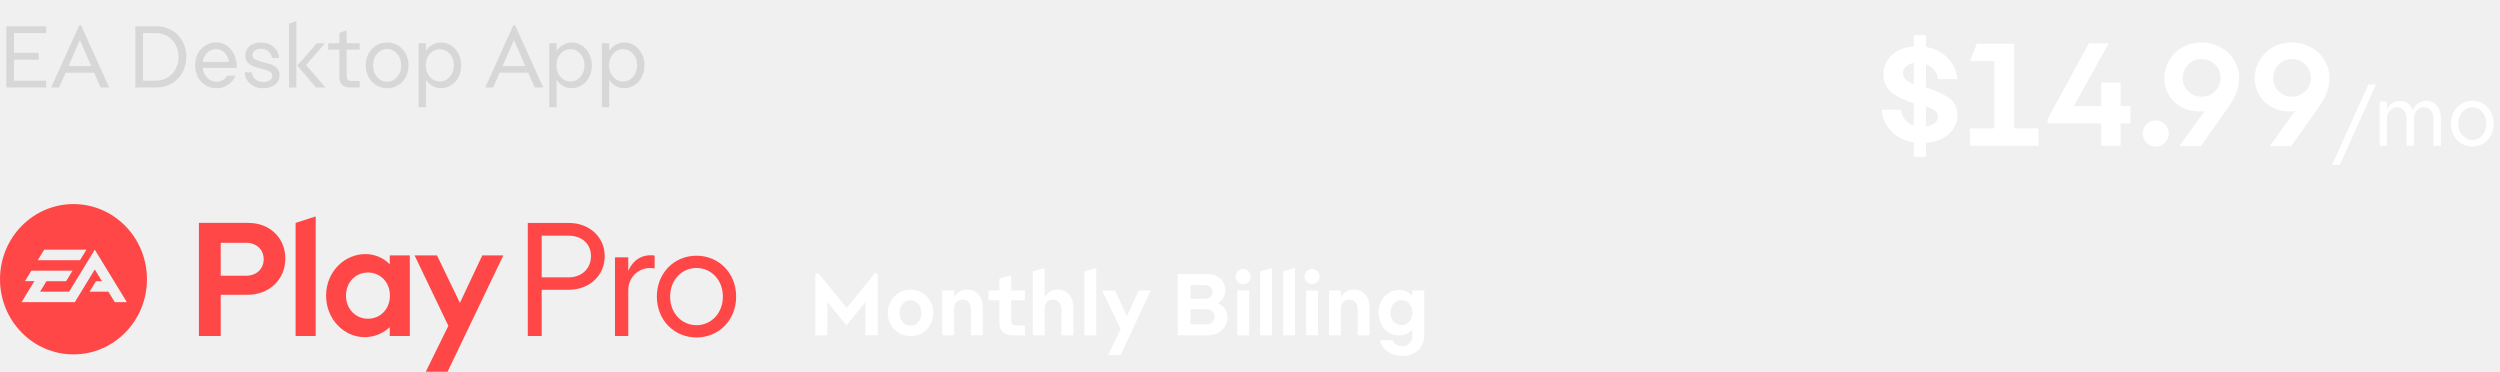
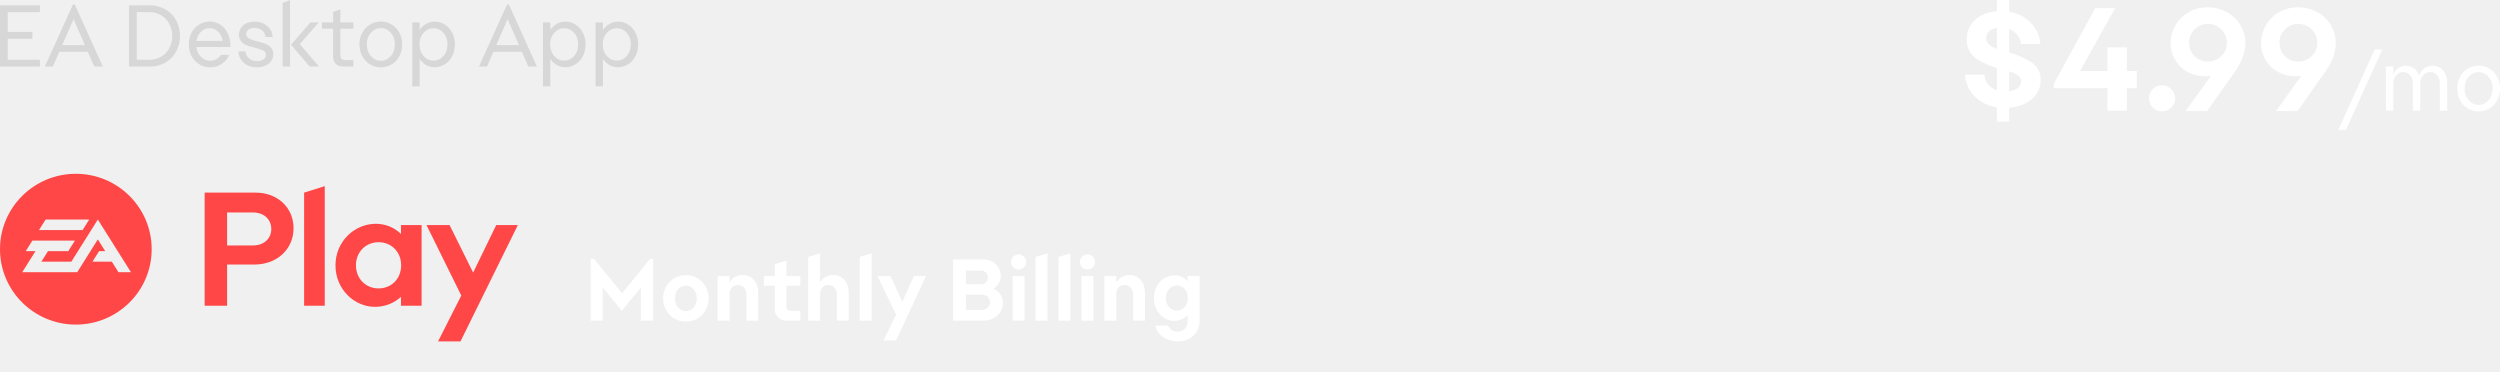
<svg xmlns="http://www.w3.org/2000/svg" width="343" height="51" viewBox="0 0 343 51" fill="none">
-   <path d="M6.336 12H0.864V3.6H6.336V4.536H1.92V7.248H5.304V8.184H1.92V11.064H6.336V12ZM13.8 12L12.912 9.972H9L8.112 12H7.02L10.872 3.48H11.124L14.976 12H13.8ZM9.396 9.06H12.516L10.956 5.496L9.396 9.06ZM21.415 12H18.571V3.6H21.415C22.007 3.6 22.555 3.704 23.059 3.912C23.563 4.112 23.999 4.396 24.367 4.764C24.735 5.132 25.023 5.576 25.231 6.096C25.447 6.616 25.555 7.184 25.555 7.8C25.555 8.416 25.447 8.984 25.231 9.504C25.023 10.024 24.735 10.468 24.367 10.836C23.999 11.204 23.563 11.492 23.059 11.7C22.555 11.9 22.007 12 21.415 12ZM21.415 4.536H19.627V11.064H21.415C21.831 11.064 22.227 10.984 22.603 10.824C22.979 10.664 23.307 10.444 23.587 10.164C23.867 9.876 24.087 9.532 24.247 9.132C24.415 8.724 24.499 8.28 24.499 7.8C24.499 7.32 24.415 6.88 24.247 6.48C24.087 6.072 23.867 5.728 23.587 5.448C23.307 5.16 22.979 4.936 22.603 4.776C22.227 4.616 21.831 4.536 21.415 4.536ZM29.707 12.108C29.299 12.108 28.915 12.028 28.555 11.868C28.195 11.708 27.883 11.492 27.619 11.22C27.355 10.94 27.147 10.608 26.995 10.224C26.843 9.832 26.767 9.408 26.767 8.952C26.767 8.504 26.839 8.088 26.983 7.704C27.135 7.32 27.339 6.992 27.595 6.72C27.859 6.44 28.167 6.22 28.519 6.06C28.871 5.9 29.247 5.82 29.647 5.82C30.031 5.82 30.395 5.9 30.739 6.06C31.083 6.212 31.383 6.432 31.639 6.72C31.895 7.008 32.099 7.368 32.251 7.8C32.403 8.224 32.479 8.704 32.479 9.24V9.312H27.799C27.871 9.872 28.087 10.328 28.447 10.68C28.807 11.032 29.227 11.208 29.707 11.208C30.011 11.208 30.291 11.136 30.547 10.992C30.811 10.84 31.023 10.64 31.183 10.392H32.311C32.095 10.912 31.751 11.328 31.279 11.64C30.815 11.952 30.291 12.108 29.707 12.108ZM29.635 6.732C29.187 6.732 28.791 6.896 28.447 7.224C28.111 7.552 27.899 7.972 27.811 8.484H31.423C31.343 7.972 31.135 7.552 30.799 7.224C30.463 6.896 30.075 6.732 29.635 6.732ZM33.647 7.62C33.655 7.084 33.859 6.652 34.259 6.324C34.667 5.996 35.171 5.832 35.771 5.832C36.467 5.832 37.051 6.032 37.523 6.432C37.995 6.824 38.247 7.328 38.279 7.944H37.295C37.263 7.568 37.107 7.268 36.827 7.044C36.555 6.812 36.207 6.696 35.783 6.696C35.431 6.696 35.151 6.776 34.943 6.936C34.743 7.096 34.643 7.3 34.643 7.548C34.643 7.836 34.783 8.044 35.063 8.172C35.343 8.3 35.667 8.412 36.035 8.508C36.299 8.572 36.567 8.644 36.839 8.724C37.119 8.796 37.367 8.896 37.583 9.024C37.807 9.144 37.991 9.308 38.135 9.516C38.279 9.716 38.351 9.976 38.351 10.296C38.351 10.856 38.135 11.3 37.703 11.628C37.271 11.948 36.743 12.108 36.119 12.108C35.399 12.108 34.803 11.904 34.331 11.496C33.859 11.088 33.607 10.564 33.575 9.924H34.559C34.583 10.316 34.743 10.636 35.039 10.884C35.343 11.132 35.707 11.256 36.131 11.256C36.475 11.256 36.763 11.18 36.995 11.028C37.235 10.876 37.355 10.664 37.355 10.392C37.355 10.08 37.191 9.864 36.863 9.744C36.543 9.616 36.179 9.5 35.771 9.396C35.523 9.34 35.271 9.272 35.015 9.192C34.759 9.112 34.531 9.008 34.331 8.88C34.131 8.752 33.967 8.588 33.839 8.388C33.711 8.18 33.647 7.924 33.647 7.62ZM40.66 2.868V12H39.652V3.264L40.66 2.868ZM40.792 9L43.456 5.94H44.596L41.992 8.928L44.644 12H43.348L40.792 9ZM46.565 10.524V6.804H45.029V5.94H46.565V4.512L47.561 4.152V5.94H49.349V6.804H47.561V10.476C47.561 10.684 47.617 10.844 47.729 10.956C47.841 11.06 48.009 11.112 48.233 11.112H49.349V12H47.981C47.525 12 47.173 11.876 46.925 11.628C46.685 11.372 46.565 11.004 46.565 10.524ZM53.121 12.108C52.714 12.108 52.33 12.028 51.969 11.868C51.609 11.708 51.297 11.492 51.033 11.22C50.77 10.94 50.562 10.608 50.41 10.224C50.258 9.832 50.181 9.408 50.181 8.952C50.181 8.504 50.258 8.088 50.41 7.704C50.562 7.32 50.77 6.992 51.033 6.72C51.297 6.44 51.609 6.22 51.969 6.06C52.33 5.9 52.714 5.82 53.121 5.82C53.529 5.82 53.913 5.9 54.273 6.06C54.633 6.22 54.941 6.44 55.197 6.72C55.462 6.992 55.669 7.32 55.822 7.704C55.974 8.088 56.05 8.504 56.05 8.952C56.05 9.408 55.974 9.832 55.822 10.224C55.669 10.608 55.462 10.94 55.197 11.22C54.941 11.492 54.633 11.708 54.273 11.868C53.913 12.028 53.529 12.108 53.121 12.108ZM53.121 11.208C53.65 11.208 54.102 10.996 54.477 10.572C54.853 10.148 55.041 9.612 55.041 8.964C55.041 8.324 54.853 7.792 54.477 7.368C54.102 6.936 53.65 6.72 53.121 6.72C52.586 6.72 52.13 6.936 51.754 7.368C51.377 7.792 51.19 8.324 51.19 8.964C51.19 9.612 51.377 10.148 51.754 10.572C52.13 10.996 52.586 11.208 53.121 11.208ZM58.437 14.712H57.429V5.94H58.437V6.972C58.677 6.62 58.977 6.344 59.337 6.144C59.705 5.936 60.097 5.832 60.513 5.832C60.897 5.832 61.257 5.912 61.593 6.072C61.929 6.232 62.221 6.452 62.469 6.732C62.717 7.004 62.913 7.332 63.057 7.716C63.201 8.092 63.273 8.504 63.273 8.952C63.273 9.4 63.201 9.82 63.057 10.212C62.913 10.596 62.717 10.928 62.469 11.208C62.221 11.48 61.925 11.696 61.581 11.856C61.245 12.016 60.885 12.096 60.501 12.096C60.085 12.096 59.697 11.996 59.337 11.796C58.977 11.588 58.677 11.308 58.437 10.956V14.712ZM60.333 6.744C59.805 6.744 59.353 6.952 58.977 7.368C58.601 7.784 58.413 8.312 58.413 8.952C58.413 9.6 58.601 10.136 58.977 10.56C59.353 10.976 59.805 11.184 60.333 11.184C60.869 11.184 61.325 10.976 61.701 10.56C62.077 10.136 62.265 9.6 62.265 8.952C62.265 8.312 62.077 7.784 61.701 7.368C61.325 6.952 60.869 6.744 60.333 6.744ZM73.355 12L72.467 9.972H68.555L67.667 12H66.575L70.427 3.48H70.679L74.531 12H73.355ZM68.951 9.06H72.071L70.511 5.496L68.951 9.06ZM76.367 14.712H75.359V5.94H76.367V6.972C76.607 6.62 76.907 6.344 77.267 6.144C77.635 5.936 78.027 5.832 78.443 5.832C78.827 5.832 79.187 5.912 79.523 6.072C79.859 6.232 80.151 6.452 80.399 6.732C80.647 7.004 80.843 7.332 80.987 7.716C81.131 8.092 81.203 8.504 81.203 8.952C81.203 9.4 81.131 9.82 80.987 10.212C80.843 10.596 80.647 10.928 80.399 11.208C80.151 11.48 79.855 11.696 79.511 11.856C79.175 12.016 78.815 12.096 78.431 12.096C78.015 12.096 77.627 11.996 77.267 11.796C76.907 11.588 76.607 11.308 76.367 10.956V14.712ZM78.263 6.744C77.735 6.744 77.283 6.952 76.907 7.368C76.531 7.784 76.343 8.312 76.343 8.952C76.343 9.6 76.531 10.136 76.907 10.56C77.283 10.976 77.735 11.184 78.263 11.184C78.799 11.184 79.255 10.976 79.631 10.56C80.007 10.136 80.195 9.6 80.195 8.952C80.195 8.312 80.007 7.784 79.631 7.368C79.255 6.952 78.799 6.744 78.263 6.744ZM83.585 14.712H82.577V5.94H83.585V6.972C83.825 6.62 84.125 6.344 84.485 6.144C84.853 5.936 85.245 5.832 85.661 5.832C86.045 5.832 86.405 5.912 86.741 6.072C87.077 6.232 87.369 6.452 87.617 6.732C87.865 7.004 88.061 7.332 88.205 7.716C88.349 8.092 88.421 8.504 88.421 8.952C88.421 9.4 88.349 9.82 88.205 10.212C88.061 10.596 87.865 10.928 87.617 11.208C87.369 11.48 87.073 11.696 86.729 11.856C86.393 12.016 86.033 12.096 85.649 12.096C85.233 12.096 84.845 11.996 84.485 11.796C84.125 11.588 83.825 11.308 83.585 10.956V14.712ZM85.481 6.744C84.953 6.744 84.501 6.952 84.125 7.368C83.749 7.784 83.561 8.312 83.561 8.952C83.561 9.6 83.749 10.136 84.125 10.56C84.501 10.976 84.953 11.184 85.481 11.184C86.017 11.184 86.473 10.976 86.849 10.56C87.225 10.136 87.413 9.6 87.413 8.952C87.413 8.312 87.225 7.784 86.849 7.368C86.473 6.952 86.017 6.744 85.481 6.744Z" fill="#D7D7D7" />
+   <path d="M5.472 9.132H0V0.732H5.472V1.668H1.056V4.38H4.44V5.316H1.056V8.196H5.472V9.132Z" fill="#D7D7D7" />
+   <path d="M12.936 9.132L12.048 7.104H8.136L7.248 9.132H6.156L10.008 0.612H10.26L14.112 9.132H12.936ZM8.532 6.192H11.652L10.092 2.628L8.532 6.192Z" fill="#D7D7D7" />
+   <path d="M20.551 9.132H17.707V0.732H20.551C21.143 0.732 21.691 0.836 22.195 1.044C22.699 1.244 23.135 1.528 23.503 1.896C23.871 2.264 24.159 2.708 24.367 3.228C24.583 3.748 24.691 4.316 24.691 4.932C24.691 5.548 24.583 6.116 24.367 6.636C24.159 7.156 23.871 7.6 23.503 7.968C23.135 8.336 22.699 8.624 22.195 8.832C21.691 9.032 21.143 9.132 20.551 9.132ZM20.551 1.668H18.763V8.196H20.551C20.967 8.196 21.363 8.116 21.739 7.956C22.115 7.796 22.443 7.576 22.723 7.296C23.003 7.008 23.223 6.664 23.383 6.264C23.551 5.856 23.635 5.412 23.635 4.932C23.635 4.452 23.551 4.012 23.383 3.612C23.223 3.204 23.003 2.86 22.723 2.58C22.443 2.292 22.115 2.068 21.739 1.908C21.363 1.748 20.967 1.668 20.551 1.668Z" fill="#D7D7D7" />
+   <path d="M28.843 9.24C28.435 9.24 28.051 9.16 27.691 9C27.331 8.84 27.019 8.624 26.755 8.352C26.491 8.072 26.283 7.74 26.131 7.356C25.979 6.964 25.903 6.54 25.903 6.084C25.903 5.636 25.975 5.22 26.119 4.836C26.271 4.452 26.475 4.124 26.731 3.852C26.995 3.572 27.303 3.352 27.655 3.192C28.007 3.032 28.383 2.952 28.783 2.952C29.167 2.952 29.531 3.032 29.875 3.192C30.219 3.344 30.519 3.564 30.775 3.852C31.031 4.14 31.235 4.5 31.387 4.932C31.539 5.356 31.615 5.836 31.615 6.372V6.444H26.935C27.007 7.004 27.223 7.46 27.583 7.812C27.943 8.164 28.363 8.34 28.843 8.34C29.147 8.34 29.427 8.268 29.683 8.124C29.947 7.972 30.159 7.772 30.319 7.524H31.447C31.231 8.044 30.887 8.46 30.415 8.772C29.951 9.084 29.427 9.24 28.843 9.24ZM28.771 3.864C28.323 3.864 27.927 4.028 27.583 4.356C27.247 4.684 27.035 5.104 26.947 5.616H30.559C30.479 5.104 30.271 4.684 29.935 4.356C29.599 4.028 29.211 3.864 28.771 3.864Z" fill="#D7D7D7" />
+   <path d="M32.783 4.752C32.791 4.216 32.995 3.784 33.395 3.456C33.803 3.128 34.307 2.964 34.907 2.964C35.603 2.964 36.187 3.164 36.659 3.564C37.131 3.956 37.383 4.46 37.415 5.076H36.431C36.399 4.7 36.243 4.4 35.963 4.176C35.691 3.944 35.343 3.828 34.919 3.828C34.567 3.828 34.287 3.908 34.079 4.068C33.879 4.228 33.779 4.432 33.779 4.68C33.779 4.968 33.919 5.176 34.199 5.304C34.479 5.432 34.803 5.544 35.171 5.64C35.435 5.704 35.703 5.776 35.975 5.856C36.255 5.928 36.503 6.028 36.719 6.156C36.943 6.276 37.127 6.44 37.271 6.648C37.415 6.848 37.487 7.108 37.487 7.428C37.487 7.988 37.271 8.432 36.839 8.76C36.407 9.08 35.879 9.24 35.255 9.24C34.535 9.24 33.939 9.036 33.467 8.628C32.995 8.22 32.743 7.696 32.711 7.056H33.695C33.719 7.448 33.879 7.768 34.175 8.016C34.479 8.264 34.843 8.388 35.267 8.388C35.611 8.388 35.899 8.312 36.131 8.16C36.371 8.008 36.491 7.796 36.491 7.524C36.491 7.212 36.327 6.996 35.999 6.876C35.679 6.748 35.315 6.632 34.907 6.528C34.659 6.472 34.407 6.404 34.151 6.324C33.895 6.244 33.667 6.14 33.467 6.012C33.267 5.884 33.103 5.72 32.975 5.52C32.847 5.312 32.783 5.056 32.783 4.752Z" fill="#D7D7D7" />
+   <path d="M39.796 0V9.132H38.788V0.396L39.796 0ZM39.928 6.132L42.592 3.072H43.732L41.128 6.06L43.78 9.132H42.484L39.928 6.132Z" fill="#D7D7D7" />
+   <path d="M45.701 7.656V3.936H44.165V3.072H45.701V1.644L46.697 1.284V3.072H48.485V3.936H46.697V7.608C46.697 7.816 46.753 7.976 46.865 8.088C46.977 8.192 47.145 8.244 47.369 8.244H48.485V9.132H47.117C46.661 9.132 46.309 9.008 46.061 8.76C45.821 8.504 45.701 8.136 45.701 7.656Z" fill="#D7D7D7" />
+   <path d="M52.258 9.24C51.849 9.24 51.465 9.16 51.105 9C50.745 8.84 50.434 8.624 50.169 8.352C49.906 8.072 49.697 7.74 49.545 7.356C49.394 6.964 49.318 6.54 49.318 6.084C49.318 5.636 49.394 5.22 49.545 4.836C49.697 4.452 49.906 4.124 50.169 3.852C50.434 3.572 50.745 3.352 51.105 3.192C51.465 3.032 51.849 2.952 52.258 2.952C52.666 2.952 53.05 3.032 53.41 3.192C53.77 3.352 54.078 3.572 54.334 3.852C54.597 4.124 54.806 4.452 54.958 4.836C55.109 5.22 55.185 5.636 55.185 6.084C55.185 6.54 55.109 6.964 54.958 7.356C54.806 7.74 54.597 8.072 54.334 8.352C54.078 8.624 53.77 8.84 53.41 9C53.05 9.16 52.666 9.24 52.258 9.24ZM52.258 8.34C52.785 8.34 53.237 8.128 53.614 7.704C53.989 7.28 54.178 6.744 54.178 6.096C54.178 5.456 53.989 4.924 53.614 4.5C53.237 4.068 52.785 3.852 52.258 3.852C51.721 3.852 51.266 4.068 50.889 4.5C50.514 4.924 50.325 5.456 50.325 6.096C50.325 6.744 50.514 7.28 50.889 7.704C51.266 8.128 51.721 8.34 52.258 8.34Z" fill="#D7D7D7" />
+   <path d="M57.573 11.844H56.565V3.072H57.573V4.104C57.813 3.752 58.113 3.476 58.473 3.276C58.841 3.068 59.233 2.964 59.649 2.964C60.033 2.964 60.393 3.044 60.729 3.204C61.065 3.364 61.357 3.584 61.605 3.864C61.853 4.136 62.049 4.464 62.193 4.848C62.337 5.224 62.409 5.636 62.409 6.084C62.409 6.532 62.337 6.952 62.193 7.344C62.049 7.728 61.853 8.06 61.605 8.34C61.357 8.612 61.061 8.828 60.717 8.988C60.381 9.148 60.021 9.228 59.637 9.228C59.221 9.228 58.833 9.128 58.473 8.928C58.113 8.72 57.813 8.44 57.573 8.088V11.844ZM59.469 3.876C58.941 3.876 58.489 4.084 58.113 4.5C57.737 4.916 57.549 5.444 57.549 6.084C57.549 6.732 57.737 7.268 58.113 7.692C58.489 8.108 58.941 8.316 59.469 8.316C60.005 8.316 60.461 8.108 60.837 7.692C61.213 7.268 61.401 6.732 61.401 6.084C61.401 5.444 61.213 4.916 60.837 4.5C60.461 4.084 60.005 3.876 59.469 3.876Z" fill="#D7D7D7" />
+   <path d="M72.491 9.132L71.603 7.104H67.691L66.803 9.132H65.711L69.563 0.612H69.815L73.667 9.132H72.491ZM68.087 6.192H71.207L69.647 2.628L68.087 6.192Z" fill="#D7D7D7" />
+   <path d="M75.503 11.844H74.495V3.072H75.503V4.104C75.743 3.752 76.043 3.476 76.403 3.276C76.771 3.068 77.163 2.964 77.579 2.964C77.963 2.964 78.323 3.044 78.659 3.204C78.995 3.364 79.287 3.584 79.535 3.864C79.783 4.136 79.979 4.464 80.123 4.848C80.267 5.224 80.339 5.636 80.339 6.084C80.339 6.532 80.267 6.952 80.123 7.344C79.979 7.728 79.783 8.06 79.535 8.34C79.287 8.612 78.991 8.828 78.647 8.988C78.311 9.148 77.951 9.228 77.567 9.228C77.151 9.228 76.763 9.128 76.403 8.928C76.043 8.72 75.743 8.44 75.503 8.088V11.844ZM77.399 3.876C76.871 3.876 76.419 4.084 76.043 4.5C75.667 4.916 75.479 5.444 75.479 6.084C75.479 6.732 75.667 7.268 76.043 7.692C76.419 8.108 76.871 8.316 77.399 8.316C77.935 8.316 78.391 8.108 78.767 7.692C79.143 7.268 79.331 6.732 79.331 6.084C79.331 5.444 79.143 4.916 78.767 4.5C78.391 4.084 77.935 3.876 77.399 3.876Z" fill="#D7D7D7" />
+   <path d="M82.721 11.844H81.713V3.072H82.721V4.104C82.961 3.752 83.261 3.476 83.621 3.276C83.989 3.068 84.381 2.964 84.797 2.964C85.181 2.964 85.541 3.044 85.877 3.204C86.213 3.364 86.505 3.584 86.753 3.864C87.001 4.136 87.197 4.464 87.341 4.848C87.485 5.224 87.557 5.636 87.557 6.084C87.557 6.532 87.485 6.952 87.341 7.344C87.197 7.728 87.001 8.06 86.753 8.34C86.505 8.612 86.209 8.828 85.865 8.988C85.529 9.148 85.169 9.228 84.785 9.228C84.369 9.228 83.981 9.128 83.621 8.928C83.261 8.72 82.961 8.44 82.721 8.088V11.844ZM84.617 3.876C84.089 3.876 83.637 4.084 83.261 4.5C82.885 4.916 82.697 5.444 82.697 6.084C82.697 6.732 82.885 7.268 83.261 7.692C83.637 8.108 84.089 8.316 84.617 8.316C85.153 8.316 85.609 8.108 85.985 7.692C86.361 7.268 86.549 6.732 86.549 6.084C86.549 5.444 86.361 4.916 85.985 4.5C85.609 4.084 85.153 3.876 84.617 3.876Z" fill="#D7D7D7" />
+   <path d="M71.048 30.882H68.082L64.915 37.4L61.682 30.882H58.516L63.288 40.548L60.099 46.844H63.177L71.048 30.882ZM51.937 39.572C50.22 39.572 48.837 38.264 48.837 36.401C48.837 34.539 50.22 33.231 51.937 33.231C53.677 33.231 55.037 34.539 55.037 36.401C55.037 38.264 53.677 39.572 51.937 39.572ZM51.447 42.099C52.83 42.099 54.078 41.59 55.015 40.724V41.944H57.846V30.882H55.015V32.1C54.123 31.214 52.896 30.704 51.558 30.704C48.66 30.704 46.028 33.099 46.028 36.402C46.028 39.705 48.616 42.099 51.447 42.099ZM44.556 25.538L41.725 26.425V41.944H44.556V25.538ZM34.724 33.675H31.156V29.152H34.724C36.195 29.152 37.221 30.084 37.221 31.414C37.221 32.745 36.195 33.675 34.724 33.675ZM28.078 26.425V41.944H31.156V36.291H34.946C38.001 36.291 40.275 34.184 40.275 31.325C40.275 28.486 38.09 26.425 35.057 26.425H28.078Z" fill="#FF4747" />
  <g clip-path="url(#clip0)">
-     <path d="M78.004 30.583C80.886 30.583 82.967 32.533 82.967 35.149C82.967 37.787 80.886 39.76 78.004 39.76H74.319V46.1H72.412V30.583H78.004ZM81.083 35.149C81.083 33.486 79.869 32.334 78.006 32.334H74.321V38.054H78.006C79.826 38.054 81.083 36.835 81.083 35.149Z" fill="#FF4747" />
-     <path d="M69.059 35.037H66.175L63.098 41.554L59.955 35.037H56.878L61.516 44.703L58.417 51H61.408L69.059 35.037ZM50.483 43.729C48.815 43.729 47.47 42.42 47.47 40.559C47.47 38.696 48.813 37.389 50.483 37.389C52.173 37.389 53.496 38.698 53.496 40.559C53.496 42.42 52.175 43.729 50.483 43.729ZM50.007 46.256C51.35 46.256 52.566 45.747 53.474 44.882V46.101H56.227V35.037H53.474V36.256C52.608 35.369 51.416 34.86 50.115 34.86C47.297 34.86 44.74 37.255 44.74 40.557C44.74 43.861 47.255 46.256 50.007 46.256ZM43.309 29.694L40.557 30.581V46.1H43.309V29.694ZM33.751 37.832H30.283V33.308H33.751C35.182 33.308 36.178 34.24 36.178 35.569C36.178 36.9 35.182 37.832 33.751 37.832ZM27.292 30.581V46.1H30.283V40.447H33.968C36.938 40.447 39.148 38.341 39.148 35.481C39.148 32.644 37.023 30.581 34.076 30.581H27.292V30.581Z" fill="#FF4747" />
-     <path d="M95.56 44.615C93.545 44.615 91.94 42.975 91.94 40.691C91.94 38.408 93.545 36.767 95.56 36.767C97.575 36.767 99.179 38.408 99.179 40.691C99.179 42.975 97.576 44.615 95.56 44.615ZM95.56 35.082C92.504 35.082 90.119 37.455 90.119 40.69C90.119 43.927 92.503 46.299 95.56 46.299C98.617 46.299 101 43.927 101 40.69C101 37.455 98.617 35.082 95.56 35.082ZM86.197 35.304H84.376V46.101H86.197V39.825C86.197 37.897 87.845 36.456 89.816 36.833V35.059C88.19 34.837 86.89 35.592 86.197 37.165V35.304Z" fill="#FF4747" />
-     <g clip-path="url(#clip1)">
-       <path d="M10.081 28C4.513 28 0 32.618 0 38.311C0 44.007 4.513 48.623 10.081 48.623C15.648 48.623 20.162 44.007 20.162 38.311C20.162 32.618 15.648 28 10.081 28ZM6.064 34.255H11.859L10.979 35.696H5.184L6.064 34.255ZM15.746 41.456L14.865 40.017H12.293L13.175 38.577H13.987L13.005 36.972L10.265 41.455H2.958L4.717 38.575H3.426L4.304 37.134H9.955L9.075 38.578H6.38L5.499 40.019H9.484L13.005 34.255L17.406 41.457H15.746V41.456Z" fill="#FF4747" />
-     </g>
+     <path d="M10.405 23.844C4.658 23.844 0 28.477 0 34.189C0 39.904 4.658 44.534 10.405 44.534C16.151 44.534 20.81 39.904 20.81 34.189C20.81 28.477 16.151 23.844 10.405 23.844ZM6.259 30.119H12.24L11.332 31.565H5.351L6.259 30.119ZM16.252 37.344L15.343 35.901H12.688L13.598 34.455H14.437L13.423 32.846L10.596 37.343H3.053L4.869 34.454H3.536L4.443 33.008H10.275L9.366 34.456H6.585L5.676 35.902H9.789L13.423 30.119L17.966 37.345H16.252V37.344Z" fill="#FF4747" />
  </g>
-   <path d="M116.112 44.62L113.508 41.428V46H111.864V37.516H112.308L116.172 42.244L120.012 37.516H120.432V46H118.74V41.44L116.148 44.62H116.112ZM124.925 46.12C124.501 46.12 124.097 46.04 123.713 45.88C123.329 45.72 122.997 45.5 122.717 45.22C122.437 44.94 122.213 44.604 122.045 44.212C121.877 43.82 121.793 43.392 121.793 42.928C121.793 42.472 121.877 42.048 122.045 41.656C122.213 41.264 122.437 40.928 122.717 40.648C122.997 40.368 123.329 40.148 123.713 39.988C124.097 39.828 124.501 39.748 124.925 39.748C125.357 39.748 125.761 39.828 126.137 39.988C126.521 40.148 126.853 40.368 127.133 40.648C127.413 40.928 127.633 41.264 127.793 41.656C127.961 42.048 128.045 42.472 128.045 42.928C128.045 43.392 127.961 43.82 127.793 44.212C127.633 44.604 127.413 44.94 127.133 45.22C126.853 45.5 126.521 45.72 126.137 45.88C125.761 46.04 125.357 46.12 124.925 46.12ZM124.925 44.68C125.341 44.68 125.693 44.52 125.981 44.2C126.269 43.872 126.413 43.452 126.413 42.94C126.413 42.428 126.269 42.008 125.981 41.68C125.693 41.352 125.341 41.188 124.925 41.188C124.509 41.188 124.153 41.352 123.857 41.68C123.569 42.008 123.425 42.428 123.425 42.94C123.425 43.452 123.569 43.872 123.857 44.2C124.153 44.52 124.509 44.68 124.925 44.68ZM130.908 42.328V46H129.276V39.856H130.908V40.792C131.052 40.48 131.284 40.228 131.604 40.036C131.924 39.836 132.288 39.736 132.696 39.736C133.376 39.736 133.904 39.968 134.28 40.432C134.656 40.896 134.844 41.484 134.844 42.196V46H133.212V42.4C133.212 42.008 133.104 41.696 132.888 41.464C132.672 41.224 132.392 41.104 132.048 41.104C131.696 41.104 131.416 41.224 131.208 41.464C131.008 41.696 130.908 41.984 130.908 42.328ZM137.115 44.404V41.2H135.615V39.856H137.115V38.248L138.723 37.756V39.856H140.619V41.2H138.723V44.032C138.723 44.232 138.779 44.388 138.891 44.5C139.011 44.604 139.183 44.656 139.407 44.656H140.619V46H138.903C138.343 46 137.903 45.852 137.583 45.556C137.271 45.26 137.115 44.876 137.115 44.404ZM143.329 42.328V46H141.697V37.252L143.329 36.76V40.792C143.473 40.48 143.705 40.228 144.025 40.036C144.345 39.836 144.709 39.736 145.117 39.736C145.797 39.736 146.325 39.968 146.701 40.432C147.077 40.896 147.265 41.484 147.265 42.196V46H145.633V42.4C145.633 42.008 145.525 41.696 145.309 41.464C145.093 41.224 144.813 41.104 144.469 41.104C144.117 41.104 143.837 41.224 143.629 41.464C143.429 41.696 143.329 41.984 143.329 42.328ZM150.408 36.76V46H148.776V37.252L150.408 36.76ZM157.868 39.856L153.764 48.7H152.036L153.752 45.16L151.208 39.856H152.984L154.616 43.396L156.212 39.856H157.868ZM168.415 43.564C168.415 43.916 168.343 44.244 168.199 44.548C168.063 44.844 167.871 45.1 167.623 45.316C167.383 45.532 167.095 45.7 166.759 45.82C166.423 45.94 166.059 46 165.667 46H161.575V37.6H165.739C166.075 37.6 166.387 37.656 166.675 37.768C166.971 37.88 167.223 38.036 167.431 38.236C167.639 38.428 167.803 38.664 167.923 38.944C168.051 39.216 168.115 39.516 168.115 39.844C168.115 40.22 168.023 40.564 167.839 40.876C167.655 41.18 167.407 41.428 167.095 41.62C167.527 41.796 167.855 42.056 168.079 42.4C168.303 42.744 168.415 43.132 168.415 43.564ZM165.427 39.124H163.339V40.996H165.427C165.691 40.996 165.911 40.912 166.087 40.744C166.263 40.576 166.351 40.36 166.351 40.096C166.351 39.808 166.263 39.576 166.087 39.4C165.911 39.216 165.691 39.124 165.427 39.124ZM163.339 44.512H165.523C165.851 44.512 166.119 44.412 166.327 44.212C166.535 44.004 166.639 43.74 166.639 43.42C166.639 43.132 166.535 42.896 166.327 42.712C166.119 42.52 165.851 42.424 165.523 42.424H163.339V44.512ZM170.568 38.98C170.28 38.98 170.036 38.88 169.836 38.68C169.636 38.48 169.536 38.236 169.536 37.948C169.536 37.66 169.636 37.416 169.836 37.216C170.036 37.008 170.28 36.904 170.568 36.904C170.856 36.904 171.1 37.008 171.3 37.216C171.5 37.416 171.6 37.66 171.6 37.948C171.6 38.236 171.5 38.48 171.3 38.68C171.1 38.88 170.856 38.98 170.568 38.98ZM169.752 46V39.856H171.384V46H169.752ZM174.525 36.76V46H172.893V37.252L174.525 36.76ZM177.677 36.76V46H176.045V37.252L177.677 36.76ZM180.013 38.98C179.725 38.98 179.481 38.88 179.281 38.68C179.081 38.48 178.981 38.236 178.981 37.948C178.981 37.66 179.081 37.416 179.281 37.216C179.481 37.008 179.725 36.904 180.013 36.904C180.301 36.904 180.545 37.008 180.745 37.216C180.945 37.416 181.045 37.66 181.045 37.948C181.045 38.236 180.945 38.48 180.745 38.68C180.545 38.88 180.301 38.98 180.013 38.98ZM179.197 46V39.856H180.829V46H179.197ZM183.97 42.328V46H182.338V39.856H183.97V40.792C184.114 40.48 184.346 40.228 184.666 40.036C184.986 39.836 185.35 39.736 185.758 39.736C186.438 39.736 186.966 39.968 187.342 40.432C187.718 40.896 187.906 41.484 187.906 42.196V46H186.274V42.4C186.274 42.008 186.166 41.696 185.95 41.464C185.734 41.224 185.454 41.104 185.11 41.104C184.758 41.104 184.478 41.224 184.27 41.464C184.07 41.696 183.97 41.984 183.97 42.328ZM191.924 46.024C191.548 46.024 191.192 45.948 190.856 45.796C190.52 45.636 190.224 45.42 189.968 45.148C189.72 44.868 189.52 44.536 189.368 44.152C189.216 43.76 189.14 43.34 189.14 42.892C189.14 42.436 189.216 42.016 189.368 41.632C189.52 41.248 189.724 40.92 189.98 40.648C190.244 40.376 190.548 40.164 190.892 40.012C191.244 39.852 191.616 39.772 192.008 39.772C192.344 39.772 192.664 39.844 192.968 39.988C193.272 40.132 193.536 40.336 193.76 40.6V39.856H195.404V46.024C195.404 46.432 195.328 46.808 195.176 47.152C195.032 47.504 194.828 47.804 194.564 48.052C194.308 48.3 193.996 48.492 193.628 48.628C193.26 48.772 192.86 48.844 192.428 48.844C192.052 48.844 191.688 48.792 191.336 48.688C190.992 48.584 190.68 48.436 190.4 48.244C190.128 48.052 189.896 47.82 189.704 47.548C189.52 47.284 189.4 46.992 189.344 46.672H191.06C191.164 46.936 191.332 47.14 191.564 47.284C191.796 47.428 192.084 47.5 192.428 47.5C192.82 47.5 193.14 47.364 193.388 47.092C193.636 46.828 193.76 46.512 193.76 46.144V45.22C193.528 45.468 193.252 45.664 192.932 45.808C192.62 45.952 192.284 46.024 191.924 46.024ZM192.284 44.608C192.708 44.608 193.064 44.448 193.352 44.128C193.64 43.808 193.784 43.396 193.784 42.892C193.784 42.388 193.64 41.976 193.352 41.656C193.064 41.328 192.708 41.164 192.284 41.164C191.86 41.164 191.5 41.328 191.204 41.656C190.916 41.976 190.772 42.388 190.772 42.892C190.772 43.396 190.916 43.808 191.204 44.128C191.5 44.448 191.86 44.608 192.284 44.608Z" fill="white" />
-   <path d="M262.569 21.5V19.54C261.356 19.353 260.342 18.86 259.529 18.06C258.729 17.247 258.276 16.247 258.169 15.06H260.829C260.869 15.567 261.042 16.013 261.349 16.4C261.669 16.773 262.076 17.047 262.569 17.22V14.16C261.209 13.747 260.176 13.24 259.469 12.64C258.762 12.027 258.409 11.22 258.409 10.22C258.409 9.167 258.789 8.287 259.549 7.58C260.309 6.86 261.316 6.453 262.569 6.36V4.82H264.249V6.44C265.436 6.64 266.422 7.14 267.209 7.94C267.996 8.727 268.436 9.7 268.529 10.86H265.869C265.829 10.38 265.662 9.96 265.369 9.6C265.076 9.24 264.702 8.973 264.249 8.8V12C265.582 12.413 266.636 12.9 267.409 13.46C268.182 14.007 268.569 14.773 268.569 15.76C268.569 16.813 268.169 17.693 267.369 18.4C266.569 19.093 265.529 19.493 264.249 19.6V21.5H262.569ZM261.089 10.04C261.089 10.373 261.209 10.66 261.449 10.9C261.689 11.127 262.062 11.34 262.569 11.54V8.64C262.116 8.707 261.756 8.873 261.489 9.14C261.222 9.393 261.089 9.693 261.089 10.04ZM265.869 15.98C265.869 15.66 265.736 15.393 265.469 15.18C265.202 14.967 264.796 14.773 264.249 14.6V17.34C264.742 17.273 265.136 17.127 265.429 16.9C265.722 16.66 265.869 16.353 265.869 15.98ZM270.296 20V17.62H273.616V8.38H270.296L271.216 6H276.356V17.62H279.676V20H270.296ZM288.283 11.32H290.943V14.56H292.303V16.92H290.943V20H288.283V16.92H280.923V16.32L286.603 5.94H289.323L284.523 14.56H288.283V11.32ZM295.747 16.52C296.254 16.52 296.68 16.7 297.027 17.06C297.387 17.407 297.567 17.827 297.567 18.32C297.567 18.813 297.387 19.233 297.027 19.58C296.68 19.927 296.254 20.1 295.747 20.1C295.254 20.1 294.834 19.927 294.487 19.58C294.154 19.233 293.987 18.813 293.987 18.32C293.987 17.827 294.154 17.407 294.487 17.06C294.834 16.7 295.254 16.52 295.747 16.52ZM296.941 10.72C296.941 10.08 297.068 9.467 297.321 8.88C297.575 8.28 297.921 7.753 298.361 7.3C298.815 6.847 299.348 6.487 299.961 6.22C300.588 5.953 301.275 5.82 302.021 5.82C302.728 5.82 303.395 5.947 304.021 6.2C304.661 6.44 305.215 6.78 305.681 7.22C306.148 7.647 306.515 8.16 306.781 8.76C307.061 9.347 307.201 9.987 307.201 10.68C307.201 11.36 307.068 12.053 306.801 12.76C306.548 13.467 306.061 14.3 305.341 15.26L301.941 20.06H299.001L302.461 15.24C302.341 15.253 302.208 15.267 302.061 15.28C301.928 15.28 301.788 15.28 301.641 15.28C301.001 15.28 300.395 15.167 299.821 14.94C299.248 14.713 298.748 14.4 298.321 14C297.908 13.6 297.575 13.12 297.321 12.56C297.068 12 296.941 11.387 296.941 10.72ZM302.041 8.1C301.321 8.1 300.715 8.353 300.221 8.86C299.728 9.353 299.481 9.96 299.481 10.68C299.481 11.413 299.728 12.027 300.221 12.52C300.715 13.013 301.321 13.26 302.041 13.26C302.788 13.26 303.408 13.013 303.901 12.52C304.408 12.027 304.661 11.413 304.661 10.68C304.661 9.96 304.408 9.353 303.901 8.86C303.408 8.353 302.788 8.1 302.041 8.1ZM309.344 10.72C309.344 10.08 309.47 9.467 309.724 8.88C309.977 8.28 310.324 7.753 310.764 7.3C311.217 6.847 311.75 6.487 312.364 6.22C312.99 5.953 313.677 5.82 314.424 5.82C315.13 5.82 315.797 5.947 316.424 6.2C317.064 6.44 317.617 6.78 318.084 7.22C318.55 7.647 318.917 8.16 319.184 8.76C319.464 9.347 319.604 9.987 319.604 10.68C319.604 11.36 319.47 12.053 319.204 12.76C318.95 13.467 318.464 14.3 317.744 15.26L314.344 20.06H311.404L314.864 15.24C314.744 15.253 314.61 15.267 314.464 15.28C314.33 15.28 314.19 15.28 314.044 15.28C313.404 15.28 312.797 15.167 312.224 14.94C311.65 14.713 311.15 14.4 310.724 14C310.31 13.6 309.977 13.12 309.724 12.56C309.47 12 309.344 11.387 309.344 10.72ZM314.444 8.1C313.724 8.1 313.117 8.353 312.624 8.86C312.13 9.353 311.884 9.96 311.884 10.68C311.884 11.413 312.13 12.027 312.624 12.52C313.117 13.013 313.724 13.26 314.444 13.26C315.19 13.26 315.81 13.013 316.304 12.52C316.81 12.027 317.064 11.413 317.064 10.68C317.064 9.96 316.81 9.353 316.304 8.86C315.81 8.353 315.19 8.1 314.444 8.1ZM319.963 22.616L324.943 11.6H325.987L321.019 22.616H319.963ZM326.488 20V13.94H327.496V15.128C327.648 14.672 327.888 14.344 328.216 14.144C328.544 13.944 328.892 13.844 329.26 13.844C329.692 13.844 330.06 13.968 330.364 14.216C330.676 14.464 330.9 14.788 331.036 15.188C331.188 14.756 331.432 14.424 331.768 14.192C332.112 13.96 332.488 13.844 332.896 13.844C333.216 13.844 333.5 13.904 333.748 14.024C333.996 14.144 334.204 14.312 334.372 14.528C334.54 14.736 334.668 14.984 334.756 15.272C334.844 15.552 334.888 15.856 334.888 16.184V20H333.88V16.28C333.88 15.824 333.752 15.448 333.496 15.152C333.248 14.856 332.924 14.708 332.524 14.708C332.156 14.708 331.84 14.86 331.576 15.164C331.32 15.46 331.192 15.824 331.192 16.256V20H330.184V16.28C330.184 15.824 330.056 15.448 329.8 15.152C329.552 14.856 329.228 14.708 328.828 14.708C328.46 14.708 328.144 14.86 327.88 15.164C327.624 15.46 327.496 15.824 327.496 16.256V20H326.488ZM339.207 20.108C338.799 20.108 338.415 20.028 338.055 19.868C337.695 19.708 337.383 19.492 337.119 19.22C336.855 18.94 336.647 18.608 336.495 18.224C336.343 17.832 336.267 17.408 336.267 16.952C336.267 16.504 336.343 16.088 336.495 15.704C336.647 15.32 336.855 14.992 337.119 14.72C337.383 14.44 337.695 14.22 338.055 14.06C338.415 13.9 338.799 13.82 339.207 13.82C339.615 13.82 339.999 13.9 340.359 14.06C340.719 14.22 341.027 14.44 341.283 14.72C341.547 14.992 341.755 15.32 341.907 15.704C342.059 16.088 342.135 16.504 342.135 16.952C342.135 17.408 342.059 17.832 341.907 18.224C341.755 18.608 341.547 18.94 341.283 19.22C341.027 19.492 340.719 19.708 340.359 19.868C339.999 20.028 339.615 20.108 339.207 20.108ZM339.207 19.208C339.735 19.208 340.187 18.996 340.563 18.572C340.939 18.148 341.127 17.612 341.127 16.964C341.127 16.324 340.939 15.792 340.563 15.368C340.187 14.936 339.735 14.72 339.207 14.72C338.671 14.72 338.215 14.936 337.839 15.368C337.463 15.792 337.275 16.324 337.275 16.964C337.275 17.612 337.463 18.148 337.839 18.572C338.215 18.996 338.671 19.208 339.207 19.208Z" fill="white" />
+   <path d="M85.296 42.62L82.692 39.428V44H81.048V35.516H81.492L85.356 40.244L89.196 35.516H89.616V44H87.924V39.44L85.332 42.62H85.296Z" fill="white" />
+   <path d="M94.108 44.12C93.684 44.12 93.28 44.04 92.896 43.88C92.512 43.72 92.18 43.5 91.9 43.22C91.62 42.94 91.396 42.604 91.228 42.212C91.06 41.82 90.976 41.392 90.976 40.928C90.976 40.472 91.06 40.048 91.228 39.656C91.396 39.264 91.62 38.928 91.9 38.648C92.18 38.368 92.512 38.148 92.896 37.988C93.28 37.828 93.684 37.748 94.108 37.748C94.54 37.748 94.944 37.828 95.32 37.988C95.704 38.148 96.036 38.368 96.316 38.648C96.596 38.928 96.816 39.264 96.976 39.656C97.144 40.048 97.228 40.472 97.228 40.928C97.228 41.392 97.144 41.82 96.976 42.212C96.816 42.604 96.596 42.94 96.316 43.22C96.036 43.5 95.704 43.72 95.32 43.88C94.944 44.04 94.54 44.12 94.108 44.12ZM94.108 42.68C94.524 42.68 94.876 42.52 95.164 42.2C95.452 41.872 95.596 41.452 95.596 40.94C95.596 40.428 95.452 40.008 95.164 39.68C94.876 39.352 94.524 39.188 94.108 39.188C93.692 39.188 93.336 39.352 93.04 39.68C92.752 40.008 92.608 40.428 92.608 40.94C92.608 41.452 92.752 41.872 93.04 42.2C93.336 42.52 93.692 42.68 94.108 42.68Z" fill="white" />
+   <path d="M100.091 40.328V44H98.459V37.856H100.091V38.792C100.235 38.48 100.467 38.228 100.787 38.036C101.107 37.836 101.471 37.736 101.879 37.736C102.559 37.736 103.087 37.968 103.463 38.432C103.839 38.896 104.027 39.484 104.027 40.196V44H102.395V40.4C102.395 40.008 102.287 39.696 102.071 39.464C101.855 39.224 101.575 39.104 101.231 39.104C100.879 39.104 100.599 39.224 100.391 39.464C100.191 39.696 100.091 39.984 100.091 40.328Z" fill="white" />
+   <path d="M106.299 42.404V39.2H104.799V37.856H106.299V36.248L107.907 35.756V37.856H109.803V39.2H107.907V42.032C107.907 42.232 107.963 42.388 108.075 42.5C108.195 42.604 108.367 42.656 108.591 42.656H109.803V44H108.087C107.527 44 107.087 43.852 106.767 43.556C106.455 43.26 106.299 42.876 106.299 42.404Z" fill="white" />
+   <path d="M112.513 40.328V44H110.881V35.252L112.513 34.76V38.792C112.657 38.48 112.889 38.228 113.209 38.036C113.529 37.836 113.893 37.736 114.301 37.736C114.981 37.736 115.509 37.968 115.885 38.432C116.261 38.896 116.449 39.484 116.449 40.196V44H114.817V40.4C114.817 40.008 114.709 39.696 114.493 39.464C114.277 39.224 113.997 39.104 113.653 39.104C113.301 39.104 113.021 39.224 112.813 39.464C112.613 39.696 112.513 39.984 112.513 40.328Z" fill="white" />
+   <path d="M119.591 34.76V44H117.959V35.252L119.591 34.76Z" fill="white" />
+   <path d="M127.052 37.856L122.948 46.7H121.22L122.936 43.16L120.392 37.856H122.168L123.8 41.396L125.396 37.856H127.052Z" fill="white" />
+   <path d="M137.599 41.564C137.599 41.916 137.527 42.244 137.383 42.548C137.247 42.844 137.055 43.1 136.807 43.316C136.567 43.532 136.279 43.7 135.943 43.82C135.607 43.94 135.243 44 134.851 44H130.759V35.6H134.923C135.259 35.6 135.571 35.656 135.859 35.768C136.155 35.88 136.407 36.036 136.615 36.236C136.823 36.428 136.987 36.664 137.107 36.944C137.235 37.216 137.299 37.516 137.299 37.844C137.299 38.22 137.207 38.564 137.023 38.876C136.839 39.18 136.591 39.428 136.279 39.62C136.711 39.796 137.039 40.056 137.263 40.4C137.487 40.744 137.599 41.132 137.599 41.564ZM134.611 37.124H132.523V38.996H134.611C134.875 38.996 135.095 38.912 135.271 38.744C135.447 38.576 135.535 38.36 135.535 38.096C135.535 37.808 135.447 37.576 135.271 37.4C135.095 37.216 134.875 37.124 134.611 37.124ZM132.523 42.512H134.707C135.035 42.512 135.303 42.412 135.511 42.212C135.719 42.004 135.823 41.74 135.823 41.42C135.823 41.132 135.719 40.896 135.511 40.712C135.303 40.52 135.035 40.424 134.707 40.424H132.523V42.512Z" fill="white" />
+   <path d="M139.752 36.98C139.464 36.98 139.22 36.88 139.02 36.68C138.82 36.48 138.72 36.236 138.72 35.948C138.72 35.66 138.82 35.416 139.02 35.216C139.22 35.008 139.464 34.904 139.752 34.904C140.04 34.904 140.284 35.008 140.484 35.216C140.684 35.416 140.784 35.66 140.784 35.948C140.784 36.236 140.684 36.48 140.484 36.68C140.284 36.88 140.04 36.98 139.752 36.98ZM138.936 44V37.856H140.568V44H138.936Z" fill="white" />
+   <path d="M143.709 34.76V44H142.077V35.252L143.709 34.76Z" fill="white" />
+   <path d="M146.861 34.76V44H145.229V35.252L146.861 34.76Z" fill="white" />
+   <path d="M149.197 36.98C148.909 36.98 148.665 36.88 148.465 36.68C148.265 36.48 148.165 36.236 148.165 35.948C148.165 35.66 148.265 35.416 148.465 35.216C148.665 35.008 148.909 34.904 149.197 34.904C149.485 34.904 149.729 35.008 149.929 35.216C150.129 35.416 150.229 35.66 150.229 35.948C150.229 36.236 150.129 36.48 149.929 36.68C149.729 36.88 149.485 36.98 149.197 36.98ZM148.381 44V37.856H150.013V44H148.381Z" fill="white" />
+   <path d="M153.154 40.328V44H151.522V37.856H153.154V38.792C153.298 38.48 153.53 38.228 153.85 38.036C154.17 37.836 154.534 37.736 154.942 37.736C155.622 37.736 156.15 37.968 156.526 38.432C156.902 38.896 157.09 39.484 157.09 40.196V44H155.458V40.4C155.458 40.008 155.35 39.696 155.134 39.464C154.918 39.224 154.638 39.104 154.294 39.104C153.942 39.104 153.662 39.224 153.454 39.464C153.254 39.696 153.154 39.984 153.154 40.328Z" fill="white" />
+   <path d="M161.108 44.024C160.732 44.024 160.376 43.948 160.04 43.796C159.704 43.636 159.408 43.42 159.152 43.148C158.904 42.868 158.704 42.536 158.552 42.152C158.4 41.76 158.324 41.34 158.324 40.892C158.324 40.436 158.4 40.016 158.552 39.632C158.704 39.248 158.908 38.92 159.164 38.648C159.428 38.376 159.732 38.164 160.076 38.012C160.428 37.852 160.8 37.772 161.192 37.772C161.528 37.772 161.848 37.844 162.152 37.988C162.456 38.132 162.72 38.336 162.944 38.6V37.856H164.588V44.024C164.588 44.432 164.512 44.808 164.36 45.152C164.216 45.504 164.012 45.804 163.748 46.052C163.492 46.3 163.18 46.492 162.812 46.628C162.444 46.772 162.044 46.844 161.612 46.844C161.236 46.844 160.872 46.792 160.52 46.688C160.176 46.584 159.864 46.436 159.584 46.244C159.312 46.052 159.08 45.82 158.888 45.548C158.704 45.284 158.584 44.992 158.528 44.672H160.244C160.348 44.936 160.516 45.14 160.748 45.284C160.98 45.428 161.268 45.5 161.612 45.5C162.004 45.5 162.324 45.364 162.572 45.092C162.82 44.828 162.944 44.512 162.944 44.144V43.22C162.712 43.468 162.436 43.664 162.116 43.808C161.804 43.952 161.468 44.024 161.108 44.024ZM161.468 42.608C161.892 42.608 162.248 42.448 162.536 42.128C162.824 41.808 162.968 41.396 162.968 40.892C162.968 40.388 162.824 39.976 162.536 39.656C162.248 39.328 161.892 39.164 161.468 39.164C161.044 39.164 160.684 39.328 160.388 39.656C160.1 39.976 159.956 40.388 159.956 40.892C159.956 41.396 160.1 41.808 160.388 42.128C160.684 42.448 161.044 42.608 161.468 42.608Z" fill="white" />
+   <path d="M273.981 16.68V14.72C272.767 14.533 271.754 14.04 270.941 13.24C270.141 12.427 269.687 11.427 269.581 10.24H272.241C272.281 10.747 272.454 11.193 272.761 11.58C273.081 11.953 273.487 12.227 273.981 12.4V9.34C272.621 8.927 271.587 8.42 270.881 7.82C270.174 7.207 269.821 6.4 269.821 5.4C269.821 4.347 270.201 3.467 270.961 2.76C271.721 2.04 272.727 1.633 273.981 1.54V0H275.661V1.62C276.847 1.82 277.834 2.32 278.621 3.12C279.407 3.907 279.847 4.88 279.941 6.04H277.281C277.241 5.56 277.074 5.14 276.781 4.78C276.487 4.42 276.114 4.153 275.661 3.98V7.18C276.994 7.593 278.047 8.08 278.821 8.64C279.594 9.187 279.981 9.953 279.981 10.94C279.981 11.993 279.581 12.873 278.781 13.58C277.981 14.273 276.941 14.673 275.661 14.78V16.68H273.981ZM272.501 5.22C272.501 5.553 272.621 5.84 272.861 6.08C273.101 6.307 273.474 6.52 273.981 6.72V3.82C273.527 3.887 273.167 4.053 272.901 4.32C272.634 4.573 272.501 4.873 272.501 5.22ZM277.281 11.16C277.281 10.84 277.147 10.573 276.881 10.36C276.614 10.147 276.207 9.953 275.661 9.78V12.52C276.154 12.453 276.547 12.307 276.841 12.08C277.134 11.84 277.281 11.533 277.281 11.16Z" fill="white" />
+   <path d="M289.147 6.5H291.807V9.74H293.167V12.1H291.807V15.18H289.147V12.1H281.787V11.5L287.467 1.12H290.187L285.387 9.74H289.147V6.5Z" fill="white" />
+   <path d="M296.612 11.7C297.118 11.7 297.545 11.88 297.892 12.24C298.252 12.587 298.432 13.007 298.432 13.5C298.432 13.993 298.252 14.413 297.892 14.76C297.545 15.107 297.118 15.28 296.612 15.28C296.118 15.28 295.698 15.107 295.352 14.76C295.018 14.413 294.852 13.993 294.852 13.5C294.852 13.007 295.018 12.587 295.352 12.24C295.698 11.88 296.118 11.7 296.612 11.7Z" fill="white" />
+   <path d="M297.806 5.9C297.806 5.26 297.933 4.647 298.186 4.06C298.439 3.46 298.786 2.933 299.226 2.48C299.679 2.027 300.213 1.667 300.826 1.4C301.453 1.133 302.139 1 302.886 1C303.593 1 304.259 1.127 304.886 1.38C305.526 1.62 306.079 1.96 306.546 2.4C307.013 2.827 307.379 3.34 307.646 3.94C307.926 4.527 308.066 5.167 308.066 5.86C308.066 6.54 307.933 7.233 307.666 7.94C307.413 8.647 306.926 9.48 306.206 10.44L302.806 15.24H299.866L303.326 10.42C303.206 10.433 303.073 10.447 302.926 10.46C302.793 10.46 302.653 10.46 302.506 10.46C301.866 10.46 301.259 10.347 300.686 10.12C300.113 9.893 299.613 9.58 299.186 9.18C298.773 8.78 298.439 8.3 298.186 7.74C297.933 7.18 297.806 6.567 297.806 5.9ZM302.906 3.28C302.186 3.28 301.579 3.533 301.086 4.04C300.593 4.533 300.346 5.14 300.346 5.86C300.346 6.593 300.593 7.207 301.086 7.7C301.579 8.193 302.186 8.44 302.906 8.44C303.653 8.44 304.273 8.193 304.766 7.7C305.273 7.207 305.526 6.593 305.526 5.86C305.526 5.14 305.273 4.533 304.766 4.04C304.273 3.533 303.653 3.28 302.906 3.28Z" fill="white" />
+   <path d="M310.208 5.9C310.208 5.26 310.335 4.647 310.588 4.06C310.842 3.46 311.188 2.933 311.628 2.48C312.082 2.027 312.615 1.667 313.228 1.4C313.855 1.133 314.542 1 315.288 1C315.995 1 316.662 1.127 317.288 1.38C317.928 1.62 318.482 1.96 318.948 2.4C319.415 2.827 319.782 3.34 320.048 3.94C320.328 4.527 320.468 5.167 320.468 5.86C320.468 6.54 320.335 7.233 320.068 7.94C319.815 8.647 319.328 9.48 318.608 10.44L315.208 15.24H312.268L315.728 10.42C315.608 10.433 315.475 10.447 315.328 10.46C315.195 10.46 315.055 10.46 314.908 10.46C314.268 10.46 313.662 10.347 313.088 10.12C312.515 9.893 312.015 9.58 311.588 9.18C311.175 8.78 310.842 8.3 310.588 7.74C310.335 7.18 310.208 6.567 310.208 5.9ZM315.308 3.28C314.588 3.28 313.982 3.533 313.488 4.04C312.995 4.533 312.748 5.14 312.748 5.86C312.748 6.593 312.995 7.207 313.488 7.7C313.982 8.193 314.588 8.44 315.308 8.44C316.055 8.44 316.675 8.193 317.168 7.7C317.675 7.207 317.928 6.593 317.928 5.86C317.928 5.14 317.675 4.533 317.168 4.04C316.675 3.533 316.055 3.28 315.308 3.28Z" fill="white" />
+   <path d="M320.827 17.796L325.807 6.78H326.851L321.883 17.796H320.827Z" fill="white" />
+   <path d="M327.352 15.18V9.12H328.36V10.308C328.512 9.852 328.752 9.524 329.08 9.324C329.408 9.124 329.756 9.024 330.124 9.024C330.556 9.024 330.924 9.148 331.228 9.396C331.54 9.644 331.764 9.968 331.9 10.368C332.052 9.936 332.296 9.604 332.632 9.372C332.976 9.14 333.352 9.024 333.76 9.024C334.08 9.024 334.364 9.084 334.612 9.204C334.86 9.324 335.068 9.492 335.236 9.708C335.404 9.916 335.532 10.164 335.62 10.452C335.708 10.732 335.752 11.036 335.752 11.364V15.18H334.744V11.46C334.744 11.004 334.616 10.628 334.36 10.332C334.112 10.036 333.788 9.888 333.388 9.888C333.02 9.888 332.704 10.04 332.44 10.344C332.184 10.64 332.056 11.004 332.056 11.436V15.18H331.048V11.46C331.048 11.004 330.92 10.628 330.664 10.332C330.416 10.036 330.092 9.888 329.692 9.888C329.324 9.888 329.008 10.04 328.744 10.344C328.488 10.64 328.36 11.004 328.36 11.436V15.18H327.352Z" fill="white" />
+   <path d="M340.072 15.288C339.664 15.288 339.28 15.208 338.92 15.048C338.56 14.888 338.248 14.672 337.984 14.4C337.72 14.12 337.512 13.788 337.36 13.404C337.208 13.012 337.132 12.588 337.132 12.132C337.132 11.684 337.208 11.268 337.36 10.884C337.512 10.5 337.72 10.172 337.984 9.9C338.248 9.62 338.56 9.4 338.92 9.24C339.28 9.08 339.664 9 340.072 9C340.48 9 340.864 9.08 341.224 9.24C341.584 9.4 341.892 9.62 342.148 9.9C342.412 10.172 342.62 10.5 342.772 10.884C342.924 11.268 343 11.684 343 12.132C343 12.588 342.924 13.012 342.772 13.404C342.62 13.788 342.412 14.12 342.148 14.4C341.892 14.672 341.584 14.888 341.224 15.048C340.864 15.208 340.48 15.288 340.072 15.288ZM340.072 14.388C340.6 14.388 341.052 14.176 341.428 13.752C341.804 13.328 341.992 12.792 341.992 12.144C341.992 11.504 341.804 10.972 341.428 10.548C341.052 10.116 340.6 9.9 340.072 9.9C339.536 9.9 339.08 10.116 338.704 10.548C338.328 10.972 338.14 11.504 338.14 12.144C338.14 12.792 338.328 13.328 338.704 13.752C339.08 14.176 339.536 14.388 340.072 14.388Z" fill="white" />
  <defs>
    <clipPath id="clip0">
-       <rect width="101" height="23" fill="white" transform="translate(0 28)" />
-     </clipPath>
-     <clipPath id="clip1">
-       <rect width="20.192" height="20.653" fill="white" transform="translate(0 28)" />
+       <rect width="20.841" height="20.721" fill="white" transform="translate(0 23.844)" />
    </clipPath>
  </defs>
</svg>
